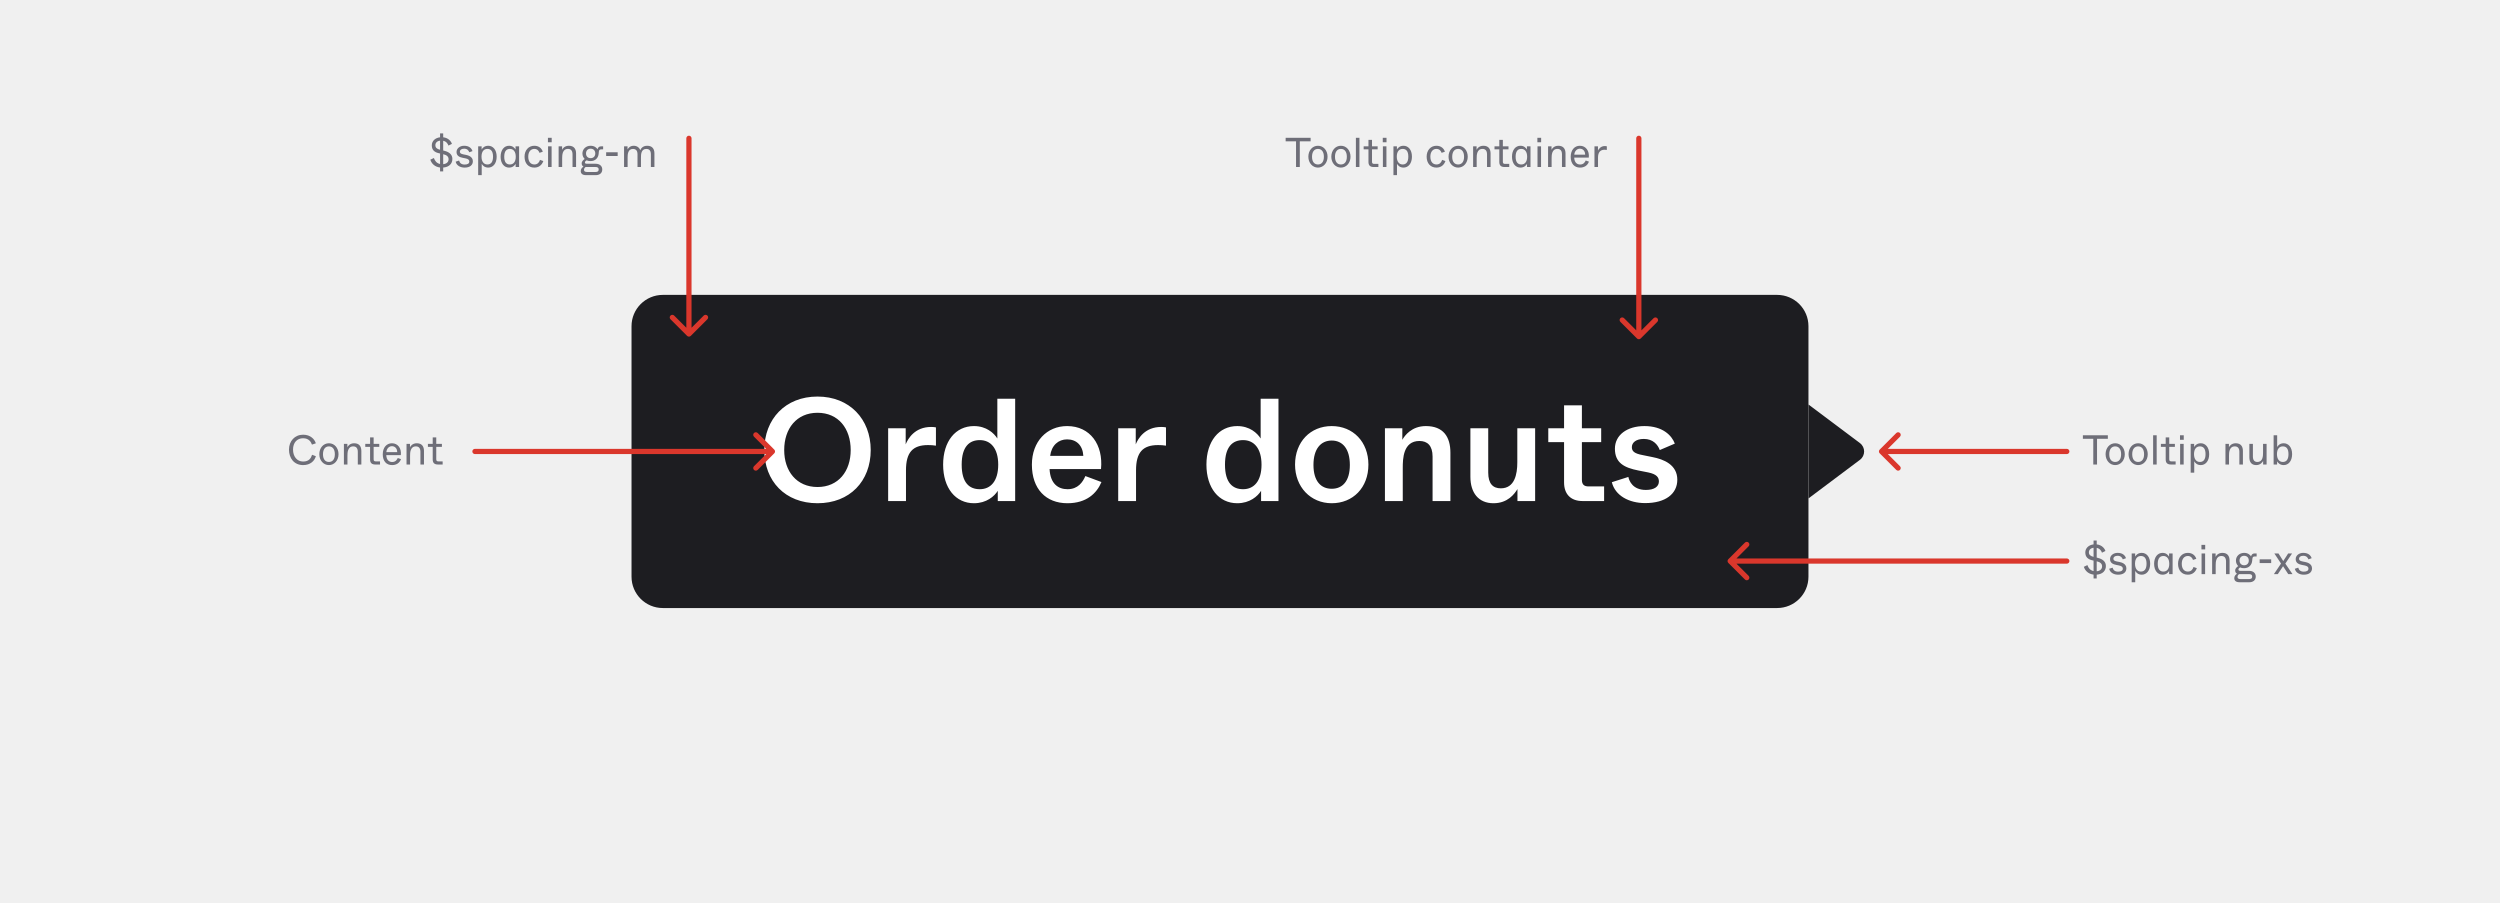
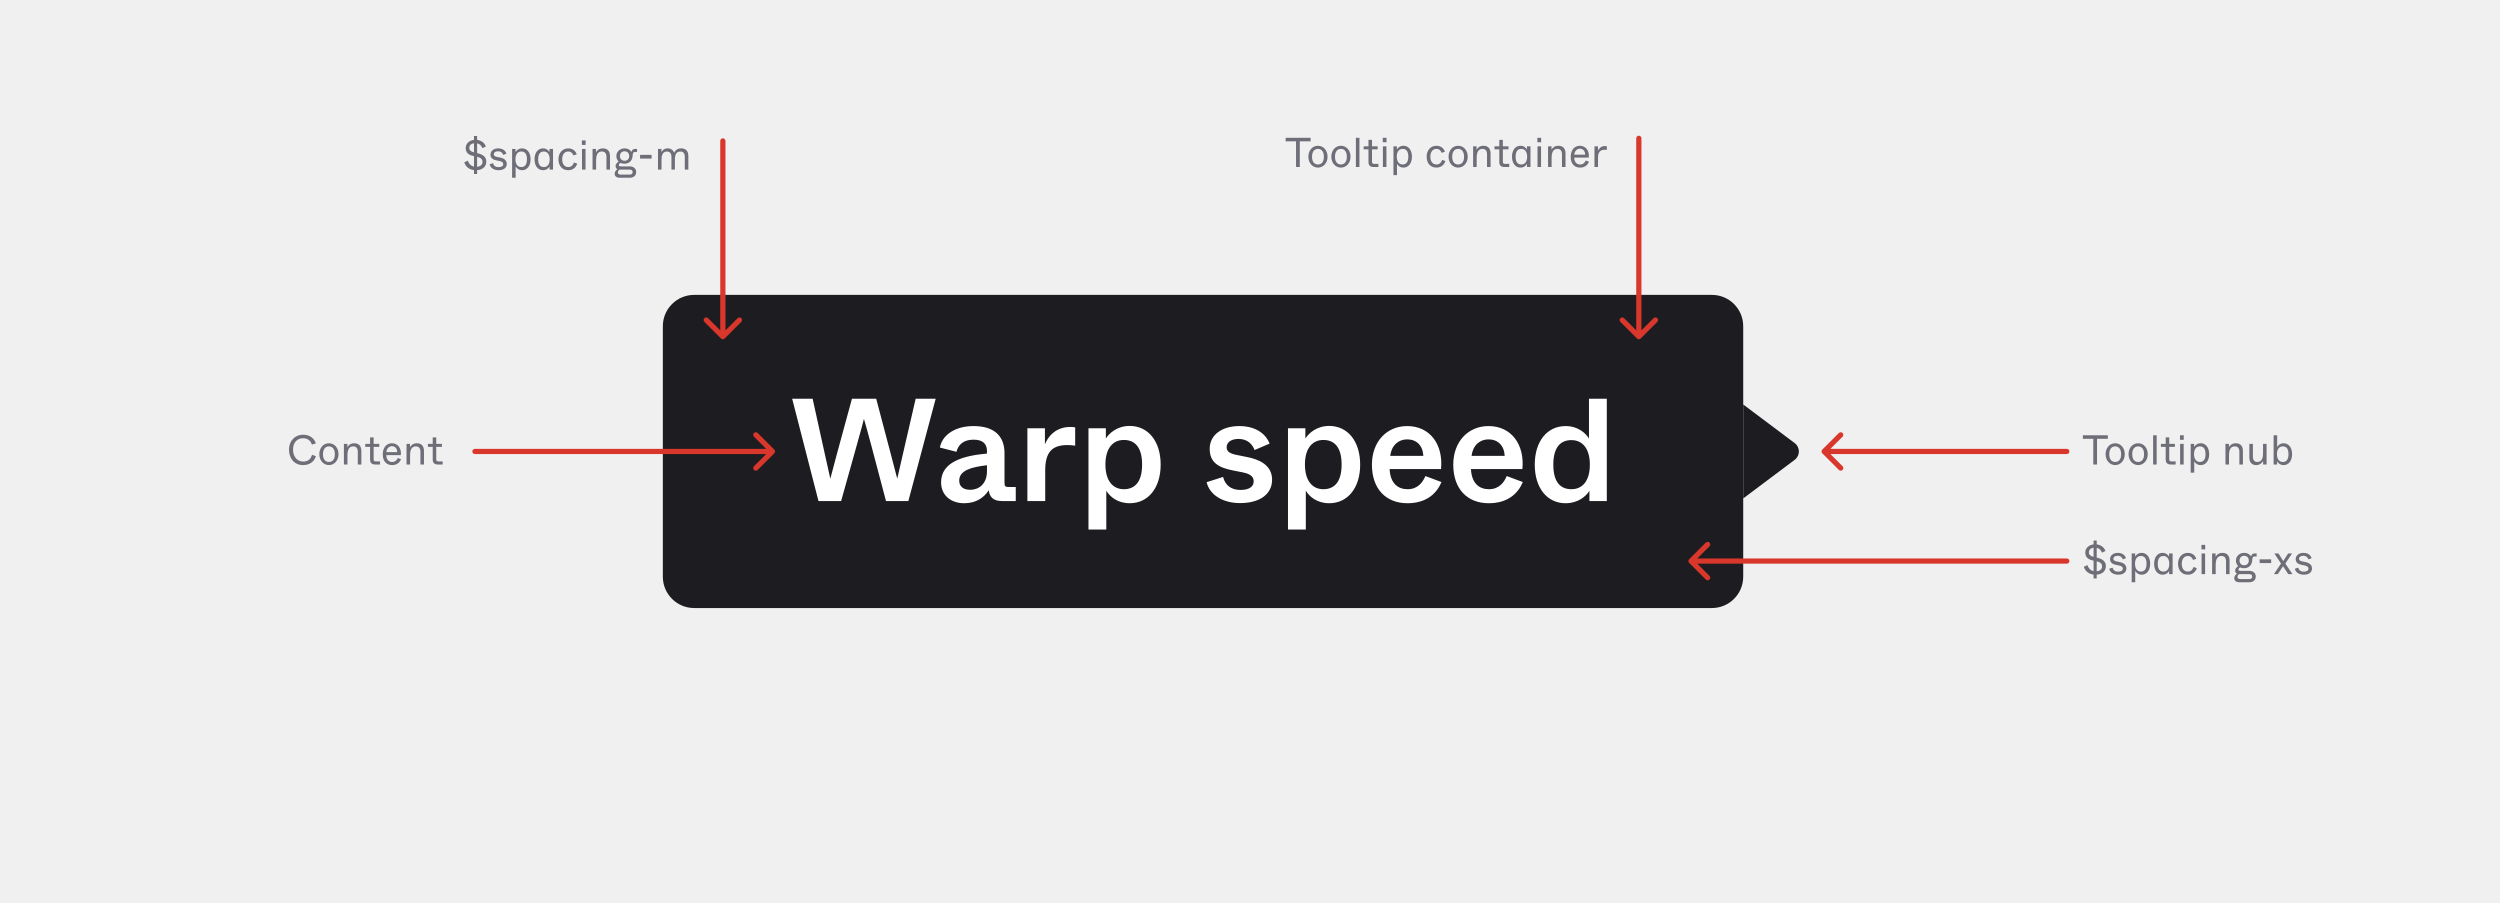
<svg xmlns="http://www.w3.org/2000/svg" width="958" height="346" viewBox="0 0 958 346" fill="none">
-   <rect x="242" y="113" width="451" height="120" rx="12" fill="#1D1D21" />
-   <path d="M313.273 192.84C325.649 192.84 333.657 184.384 333.657 172.456C333.657 160.584 325.537 151.96 313.273 151.96C300.953 151.96 292.889 160.584 292.889 172.456C292.889 184.384 300.897 192.84 313.273 192.84ZM313.273 186.624C305.265 186.624 300.505 180.576 300.505 172.456C300.505 164.224 305.265 158.176 313.273 158.176C321.281 158.176 325.985 164.224 325.985 172.456C325.985 180.576 321.281 186.624 313.273 186.624ZM340.339 192H347.171V180.24C347.171 173.408 349.691 170.552 355.627 170.552C356.635 170.552 357.643 170.608 358.651 170.776V163.776C358.147 163.664 357.587 163.608 356.803 163.608C350.587 163.608 347.955 168.032 347.059 170.272V164.112H340.339V192ZM373.221 192.84C378.037 192.84 381.061 190.152 382.349 188.08V192H389.013V152.8H382.181V162.992V168.032C380.893 165.96 377.981 163.272 373.221 163.272C366.165 163.272 361.405 169.096 361.405 178.056C361.405 187.016 366.165 192.84 373.221 192.84ZM375.461 187.464C371.485 187.464 368.517 185.056 368.517 178.056C368.517 171.112 371.485 168.648 375.461 168.648C379.605 168.648 382.517 171.784 382.517 178.056C382.517 184.384 379.605 187.464 375.461 187.464ZM409.028 192.84C416.364 192.84 420.284 189.032 422.076 184.72L415.916 182.424C414.908 184.776 413.06 187.464 409.084 187.464C405.5 187.464 402.476 185.392 402.196 179.736H421.908C422.804 170.496 417.82 163.272 408.916 163.272C401.188 163.272 395.42 169.152 395.42 178.056C395.42 187.352 400.796 192.84 409.028 192.84ZM402.42 174.696C402.924 170.664 405.556 168.368 408.916 168.368C412.444 168.368 414.908 170.608 415.132 174.696H402.42ZM428.496 192H435.328V180.24C435.328 173.408 437.848 170.552 443.784 170.552C444.792 170.552 445.8 170.608 446.808 170.776V163.776C446.304 163.664 445.744 163.608 444.96 163.608C438.744 163.608 436.112 168.032 435.216 170.272V164.112H428.496V192ZM474.12 192.84C478.936 192.84 481.96 190.152 483.248 188.08V192H489.912V152.8H483.08V162.992V168.032C481.792 165.96 478.88 163.272 474.12 163.272C467.064 163.272 462.304 169.096 462.304 178.056C462.304 187.016 467.064 192.84 474.12 192.84ZM476.36 187.464C472.384 187.464 469.416 185.056 469.416 178.056C469.416 171.112 472.384 168.648 476.36 168.648C480.504 168.648 483.416 171.784 483.416 178.056C483.416 184.384 480.504 187.464 476.36 187.464ZM510.318 192.84C518.438 192.84 524.374 186.904 524.374 178.056C524.374 169.32 518.494 163.272 510.318 163.272C502.142 163.272 496.262 169.32 496.262 178.056C496.262 186.568 502.198 192.84 510.318 192.84ZM510.318 187.296C506.174 187.296 503.318 184.384 503.318 178.168C503.318 171.952 506.174 168.816 510.318 168.816C514.462 168.816 517.262 171.952 517.262 178.168C517.262 184.384 514.462 187.296 510.318 187.296ZM530.707 192H537.539V179.288C537.539 175.872 537.651 168.984 543.923 168.984C547.003 168.984 548.963 170.776 548.963 174.976V192H555.795V173.464C555.795 167.36 553.051 163.272 546.387 163.272C540.954 163.272 538.267 166.912 537.371 168.536V164.112H530.707V192ZM572.304 192.84C577.792 192.84 580.368 189.256 581.488 187.408V192H588.264V164.112H581.432V177.216C581.432 181.696 580.424 187.128 575.104 187.128C572.136 187.128 570.288 185.392 570.288 181.08V164.112H563.456V182.704C563.456 188.808 566.536 192.84 572.304 192.84ZM606.406 192H614.694V186.4H608.758C606.966 186.4 606.182 185.616 606.182 183.824V169.432H613.574V164.112H606.182V155.32H599.35V164.112H593.302V169.432H599.35V184.888C599.35 189.312 601.87 192 606.406 192ZM630.425 192.784C638.209 192.784 642.745 189.256 642.745 183.824C642.745 178.112 637.593 175.984 633.169 175.144L629.585 174.416C626.225 173.8 625.329 172.904 625.329 171.336C625.329 169.656 626.841 168.2 629.921 168.2C633.393 168.2 635.241 170.328 636.025 172.456L641.793 169.992C640.617 166.856 637.145 163.272 630.145 163.272C623.425 163.272 618.833 166.744 618.833 171.952C618.833 177.384 622.417 179.232 627.849 180.296L631.545 181.024C634.849 181.696 635.689 182.928 635.689 184.496C635.689 186.456 633.953 187.744 630.705 187.744C625.665 187.744 624.321 184.328 623.985 182.76L617.657 184.776C618.889 189.872 624.153 192.784 630.425 192.784Z" fill="white" />
-   <path d="M712.733 169.8C714.867 171.4 714.867 174.6 712.733 176.2L693 191L693 155L712.733 169.8Z" fill="#1D1D21" />
-   <path d="M792 216C792.552 216 793 215.552 793 215C793 214.448 792.552 214 792 214L792 216ZM662.293 214.293C661.902 214.683 661.902 215.317 662.293 215.707L668.657 222.071C669.047 222.462 669.681 222.462 670.071 222.071C670.462 221.681 670.462 221.047 670.071 220.657L664.414 215L670.071 209.343C670.462 208.953 670.462 208.319 670.071 207.929C669.681 207.538 669.047 207.538 668.657 207.929L662.293 214.293ZM792 214L663 214L663 216L792 216L792 214Z" fill="#DA372C" />
-   <path d="M802.256 221.68H803.456V220.208C805.728 220.032 806.976 218.72 806.976 216.896C806.976 215.2 805.712 214.24 803.936 213.792L803.456 213.664V209.952C804.752 210.208 805.264 211.2 805.472 211.792L806.8 211.136C806.512 210.192 805.472 208.832 803.456 208.608V207.12H802.256V208.608C800.352 208.832 799.088 210.064 799.088 211.712C799.088 213.568 800.24 214.384 801.888 214.736L802.256 214.816V218.848C801.008 218.576 800.256 217.664 799.888 216.544L798.528 217.2C799.024 218.768 800.288 219.952 802.256 220.192V221.68ZM802.256 213.392C801.008 213.072 800.464 212.592 800.464 211.632C800.464 210.72 801.136 210.032 802.256 209.904V211.968V213.392ZM803.456 218.912V216.848V215.088C804.848 215.408 805.52 216.032 805.52 217.024C805.52 218.064 804.768 218.784 803.456 218.912ZM811.672 220.224C813.672 220.224 814.824 219.28 814.824 217.792C814.824 215.984 812.952 215.504 812.152 215.344L811.24 215.168C810.104 214.944 809.848 214.624 809.848 214.096C809.848 213.52 810.36 212.976 811.464 212.976C812.808 212.976 813.256 213.824 813.448 214.352L814.68 213.904C814.36 212.864 813.432 211.856 811.464 211.856C809.912 211.856 808.568 212.816 808.568 214.24C808.568 215.744 809.72 216.24 811.032 216.496L811.944 216.672C813.096 216.896 813.464 217.312 813.464 217.904C813.464 218.656 812.824 219.056 811.672 219.056C810.424 219.056 809.784 218.464 809.544 217.52L808.232 217.952C808.584 219.472 810.056 220.224 811.672 220.224ZM816.86 223.12H818.22V220.32V218.768C818.604 219.44 819.34 220.224 820.732 220.224C822.556 220.224 823.948 218.64 823.948 216.032C823.948 213.424 822.556 211.856 820.732 211.856C819.34 211.856 818.572 212.624 818.188 213.296V212.08H816.86V223.12ZM820.38 219.024C819.084 219.024 818.14 218.016 818.14 216.016C818.14 214.016 819.084 213.056 820.38 213.056C821.644 213.056 822.556 213.808 822.556 216.016C822.556 218.224 821.644 219.024 820.38 219.024ZM828.671 220.224C830.063 220.224 830.831 219.456 831.215 218.784V220H832.543V212.08H831.183V213.312C830.799 212.64 830.063 211.856 828.671 211.856C826.847 211.856 825.455 213.44 825.455 216.048C825.455 218.656 826.847 220.224 828.671 220.224ZM829.023 219.024C827.759 219.024 826.847 218.272 826.847 216.064C826.847 213.856 827.759 213.056 829.023 213.056C830.319 213.056 831.263 214.064 831.263 216.064C831.263 218.064 830.319 219.024 829.023 219.024ZM838.387 220.224C840.163 220.224 841.315 219.184 841.827 217.712L840.547 217.264C840.291 218.128 839.699 219.024 838.387 219.024C837.075 219.024 836.051 218.064 836.051 216.032C836.051 214.048 837.107 213.056 838.371 213.056C839.523 213.056 840.099 213.808 840.355 214.56L841.619 214.144C841.251 212.912 840.163 211.856 838.371 211.856C836.179 211.856 834.627 213.584 834.627 216.032C834.627 218.592 836.099 220.224 838.387 220.224ZM843.593 210.528H845.033V208.8H843.593V210.528ZM843.641 220H845.001V212.08H843.641V220ZM847.688 220H849.048V216.64C849.048 215.472 849.096 213.056 851.272 213.056C852.328 213.056 853.016 213.664 853.016 215.152V220H854.376V214.832C854.376 213.072 853.576 211.856 851.608 211.856C849.896 211.856 849.128 213.072 849.016 213.424V212.08H847.688V220ZM858.233 223.12H861.929C863.273 223.12 864.409 222.416 864.409 220.944C864.409 219.616 863.417 218.752 861.897 218.752H858.441C857.881 218.752 857.769 218.464 857.769 218.208C857.769 217.92 858.057 217.616 858.489 217.424C858.921 217.68 859.417 217.728 859.961 217.728C861.721 217.728 862.921 216.56 863.049 214.768L863.081 214.336C863.145 213.408 863.417 213.232 864.137 213.232H864.745V212.08H863.897C863.129 212.08 862.761 212.608 862.601 213.216C862.265 212.656 861.433 211.856 859.961 211.856C858.137 211.856 856.809 213.152 856.809 214.8C856.809 215.792 857.241 216.512 857.689 216.912C857.177 217.28 856.521 217.808 856.521 218.592C856.521 219.216 856.777 219.584 857.225 219.856C856.745 220.128 856.169 220.72 856.169 221.52C856.169 222.448 856.713 223.12 858.233 223.12ZM859.961 216.608C858.889 216.608 858.185 215.888 858.185 214.8C858.185 213.712 858.889 212.976 859.961 212.976C861.033 212.976 861.737 213.712 861.737 214.8C861.737 215.888 861.033 216.608 859.961 216.608ZM858.697 221.904C857.865 221.904 857.417 221.728 857.417 221.072C857.417 220.528 857.769 220.176 858.041 220H861.785C862.409 220 863.033 220.128 863.033 220.944C863.033 221.76 862.409 221.904 861.785 221.904H858.697ZM865.901 215.776H870.317V214.336H865.901V215.776ZM871.367 220H872.855L873.863 218.496L874.871 216.976C875.095 217.328 875.271 217.6 875.863 218.496L876.855 220H878.487L875.735 215.968L878.327 212.08H876.823L875.959 213.44C875.351 214.384 875.159 214.672 874.935 214.992C874.743 214.672 874.567 214.384 873.975 213.44L873.111 212.08H871.527L874.087 215.952L871.367 220ZM882.813 220.224C884.813 220.224 885.965 219.28 885.965 217.792C885.965 215.984 884.093 215.504 883.293 215.344L882.381 215.168C881.245 214.944 880.989 214.624 880.989 214.096C880.989 213.52 881.501 212.976 882.605 212.976C883.949 212.976 884.397 213.824 884.589 214.352L885.821 213.904C885.501 212.864 884.573 211.856 882.605 211.856C881.053 211.856 879.709 212.816 879.709 214.24C879.709 215.744 880.861 216.24 882.173 216.496L883.085 216.672C884.237 216.896 884.605 217.312 884.605 217.904C884.605 218.656 883.965 219.056 882.813 219.056C881.565 219.056 880.925 218.464 880.685 217.52L879.373 217.952C879.725 219.472 881.197 220.224 882.813 220.224Z" fill="#6E6E78" />
-   <path d="M792 174C792.552 174 793 173.552 793 173C793 172.448 792.552 172 792 172L792 174ZM720.293 172.293C719.902 172.683 719.902 173.317 720.293 173.707L726.657 180.071C727.047 180.462 727.681 180.462 728.071 180.071C728.462 179.681 728.462 179.047 728.071 178.657L722.414 173L728.071 167.343C728.462 166.953 728.462 166.319 728.071 165.929C727.681 165.538 727.047 165.538 726.657 165.929L720.293 172.293ZM792 172L721 172L721 174L792 174L792 172Z" fill="#DA372C" />
-   <path d="M802.144 178H803.584V168.16H807.728V166.8H798.16V168.16H802.144V178ZM810.541 178.224C812.621 178.224 814.221 176.432 814.221 174.048C814.221 171.664 812.685 169.856 810.541 169.856C808.397 169.856 806.861 171.664 806.861 174.048C806.861 176.432 808.461 178.224 810.541 178.224ZM810.541 177.024C809.197 177.024 808.269 176.064 808.269 174.064C808.269 172.064 809.197 171.056 810.541 171.056C811.885 171.056 812.813 172.064 812.813 174.064C812.813 176.064 811.885 177.024 810.541 177.024ZM819.338 178.224C821.418 178.224 823.017 176.432 823.017 174.048C823.017 171.664 821.482 169.856 819.338 169.856C817.194 169.856 815.658 171.664 815.658 174.048C815.658 176.432 817.258 178.224 819.338 178.224ZM819.338 177.024C817.994 177.024 817.066 176.064 817.066 174.064C817.066 172.064 817.994 171.056 819.338 171.056C820.682 171.056 821.61 172.064 821.61 174.064C821.61 176.064 820.682 177.024 819.338 177.024ZM825.078 178H826.438V166.8H825.078V178ZM831.877 178H833.701V176.8H832.053C831.493 176.8 831.253 176.56 831.253 176V171.232H833.413V170.08H831.253V167.6H829.893V170.08H828.053V171.232H829.893V176.08C829.893 177.392 830.565 178 831.877 178ZM835.374 168.528H836.814V166.8H835.374V168.528ZM835.422 178H836.782V170.08H835.422V178ZM839.469 181.12H840.829V178.32V176.768C841.213 177.44 841.949 178.224 843.341 178.224C845.165 178.224 846.557 176.64 846.557 174.032C846.557 171.424 845.165 169.856 843.341 169.856C841.949 169.856 841.181 170.624 840.797 171.296V170.08H839.469V181.12ZM842.989 177.024C841.693 177.024 840.749 176.016 840.749 174.016C840.749 172.016 841.693 171.056 842.989 171.056C844.253 171.056 845.165 171.808 845.165 174.016C845.165 176.224 844.253 177.024 842.989 177.024ZM852.797 178H854.157V174.64C854.157 173.472 854.205 171.056 856.381 171.056C857.437 171.056 858.125 171.664 858.125 173.152V178H859.485V172.832C859.485 171.072 858.685 169.856 856.717 169.856C855.005 169.856 854.237 171.072 854.125 171.424V170.08H852.797V178ZM864.591 178.224C866.239 178.224 866.991 177.056 867.231 176.624V178H868.559V170.08H867.199V173.44C867.199 174.656 867.167 177.024 865.023 177.024C863.983 177.024 863.311 176.416 863.311 174.928V170.08H861.951V175.248C861.951 177.008 862.735 178.224 864.591 178.224ZM875.122 178.224C876.946 178.224 878.338 176.64 878.338 174.032C878.338 171.424 876.946 169.856 875.122 169.856C873.73 169.856 872.994 170.624 872.61 171.296V169.76V166.8H871.25V178H872.578V176.768C872.962 177.44 873.73 178.224 875.122 178.224ZM874.77 177.024C873.474 177.024 872.53 176.016 872.53 174.016C872.53 172.016 873.474 171.056 874.77 171.056C876.034 171.056 876.946 171.808 876.946 174.016C876.946 176.224 876.034 177.024 874.77 177.024Z" fill="#6E6E78" />
+   <rect x="254" y="113" width="414" height="120" rx="12" fill="#1D1D21" />
+   <path d="M313.641 192H322.321L328.313 170.608C330.105 164.168 330.665 162.152 331.057 160.528C331.561 162.208 332.121 164.112 333.857 170.608L339.513 192H348.081L358.553 152.8H350.881L346.681 171C344.609 180.128 344.273 181.584 343.825 183.432C343.377 181.64 342.873 179.792 341.417 174.248L335.761 152.8H326.465L320.865 173.352C319.073 180.016 318.625 181.64 318.177 183.432L315.433 171.112L311.401 152.8H303.561L313.641 192ZM369.528 192.84C374.232 192.84 377.2 190.488 378.88 187.856C379.216 190.32 380.448 192 383.976 192H389.24V186.624H386.608C385.152 186.624 384.928 186.288 384.928 184.944V173.688C384.928 166.856 380.728 163.272 373.056 163.272C365.216 163.272 360.848 167.36 360.176 171.504L366.504 173.128C367.176 170.664 368.912 168.48 373.056 168.48C376.64 168.48 378.208 170.104 378.208 172.848V173.8C368.968 174.64 360.624 177.048 360.624 184.832C360.624 189.76 364.32 192.84 369.528 192.84ZM371.768 187.688C368.968 187.688 367.568 186.288 367.568 184.16C367.568 180.184 372.44 178.952 378.208 178.28V180.52C378.208 185.504 375.072 187.688 371.768 187.688ZM393.695 192H400.527V180.24C400.527 173.408 403.047 170.552 408.983 170.552C409.991 170.552 410.999 170.608 412.007 170.776V163.776C411.503 163.664 410.943 163.608 410.159 163.608C403.943 163.608 401.311 168.032 400.415 170.272V164.112H393.695V192ZM417.101 202.92H423.933V193.12V188.024C425.221 190.208 428.133 192.84 432.893 192.84C440.005 192.84 444.765 186.96 444.765 178.056C444.765 169.096 440.005 163.216 432.893 163.216C428.077 163.216 425.053 166.016 423.765 168.032V164.112H417.101V202.92ZM430.653 187.464C426.509 187.464 423.597 184.328 423.597 178C423.597 171.728 426.509 168.592 430.653 168.592C434.629 168.592 437.653 171.056 437.653 178C437.653 185 434.629 187.464 430.653 187.464ZM475.147 192.784C482.931 192.784 487.467 189.256 487.467 183.824C487.467 178.112 482.315 175.984 477.891 175.144L474.307 174.416C470.947 173.8 470.051 172.904 470.051 171.336C470.051 169.656 471.563 168.2 474.643 168.2C478.115 168.2 479.963 170.328 480.747 172.456L486.515 169.992C485.339 166.856 481.867 163.272 474.867 163.272C468.147 163.272 463.555 166.744 463.555 171.952C463.555 177.384 467.139 179.232 472.571 180.296L476.267 181.024C479.571 181.696 480.411 182.928 480.411 184.496C480.411 186.456 478.675 187.744 475.427 187.744C470.387 187.744 469.043 184.328 468.707 182.76L462.379 184.776C463.611 189.872 468.875 192.784 475.147 192.784ZM493.554 202.92H500.386V193.12V188.024C501.674 190.208 504.586 192.84 509.346 192.84C516.458 192.84 521.218 186.96 521.218 178.056C521.218 169.096 516.458 163.216 509.346 163.216C504.53 163.216 501.506 166.016 500.218 168.032V164.112H493.554V202.92ZM507.106 187.464C502.962 187.464 500.05 184.328 500.05 178C500.05 171.728 502.962 168.592 507.106 168.592C511.082 168.592 514.106 171.056 514.106 178C514.106 185 511.082 187.464 507.106 187.464ZM539.328 192.84C546.664 192.84 550.584 189.032 552.376 184.72L546.216 182.424C545.208 184.776 543.36 187.464 539.384 187.464C535.8 187.464 532.776 185.392 532.496 179.736H552.208C553.104 170.496 548.12 163.272 539.216 163.272C531.488 163.272 525.72 169.152 525.72 178.056C525.72 187.352 531.096 192.84 539.328 192.84ZM532.72 174.696C533.224 170.664 535.856 168.368 539.216 168.368C542.744 168.368 545.208 170.608 545.432 174.696H532.72ZM570.5 192.84C577.836 192.84 581.756 189.032 583.548 184.72L577.388 182.424C576.38 184.776 574.532 187.464 570.556 187.464C566.972 187.464 563.948 185.392 563.668 179.736H583.38C584.276 170.496 579.292 163.272 570.388 163.272C562.66 163.272 556.892 169.152 556.892 178.056C556.892 187.352 562.268 192.84 570.5 192.84ZM563.892 174.696C564.396 170.664 567.028 168.368 570.388 168.368C573.916 168.368 576.38 170.608 576.604 174.696H563.892ZM599.936 192.84C604.752 192.84 607.776 190.152 609.064 188.08V192H615.728V152.8H608.896V162.992V168.032C607.608 165.96 604.696 163.272 599.936 163.272C592.88 163.272 588.12 169.096 588.12 178.056C588.12 187.016 592.88 192.84 599.936 192.84ZM602.176 187.464C598.2 187.464 595.232 185.056 595.232 178.056C595.232 171.112 598.2 168.648 602.176 168.648C606.32 168.648 609.232 171.784 609.232 178.056C609.232 184.384 606.32 187.464 602.176 187.464Z" fill="white" />
+   <path d="M687.733 169.8C689.867 171.4 689.867 174.6 687.733 176.2L668 191L668 155L687.733 169.8Z" fill="#1D1D21" />
+   <path d="M792 216C792.552 216 793 215.552 793 215C793 214.448 792.552 214 792 214L792 216ZM647.293 214.293C646.902 214.683 646.902 215.317 647.293 215.707L653.657 222.071C654.047 222.462 654.681 222.462 655.071 222.071C655.462 221.681 655.462 221.047 655.071 220.657L649.414 215L655.071 209.343C655.462 208.953 655.462 208.319 655.071 207.929C654.681 207.538 654.047 207.538 653.657 207.929L647.293 214.293ZM792 214L648 214L648 216L792 216L792 214Z" fill="#DA372C" />
+   <path d="M802.256 221.68H803.456V220.208C805.728 220.032 806.976 218.72 806.976 216.896C806.976 215.2 805.712 214.24 803.936 213.792L803.456 213.664V209.952C804.752 210.208 805.264 211.2 805.472 211.792L806.8 211.136C806.512 210.192 805.472 208.832 803.456 208.608V207.12H802.256V208.608C800.352 208.832 799.088 210.064 799.088 211.712C799.088 213.568 800.24 214.384 801.888 214.736L802.256 214.816V218.848C801.008 218.576 800.256 217.664 799.888 216.544L798.528 217.2C799.024 218.768 800.288 219.952 802.256 220.192V221.68ZM802.256 213.392C801.008 213.072 800.464 212.592 800.464 211.632C800.464 210.72 801.136 210.032 802.256 209.904V211.968V213.392ZM803.456 218.912V216.848V215.088C804.848 215.408 805.52 216.032 805.52 217.024C805.52 218.064 804.768 218.784 803.456 218.912ZM811.672 220.224C813.672 220.224 814.824 219.28 814.824 217.792C814.824 215.984 812.952 215.504 812.152 215.344L811.24 215.168C810.104 214.944 809.848 214.624 809.848 214.096C809.848 213.52 810.36 212.976 811.464 212.976C812.808 212.976 813.256 213.824 813.448 214.352L814.68 213.904C814.36 212.864 813.432 211.856 811.464 211.856C809.912 211.856 808.568 212.816 808.568 214.24C808.568 215.744 809.72 216.24 811.032 216.496L811.944 216.672C813.096 216.896 813.464 217.312 813.464 217.904C813.464 218.656 812.824 219.056 811.672 219.056C810.424 219.056 809.784 218.464 809.544 217.52L808.232 217.952C808.584 219.472 810.056 220.224 811.672 220.224ZM816.859 223.12H818.219V220.32V218.768C818.603 219.44 819.339 220.224 820.731 220.224C822.555 220.224 823.947 218.64 823.947 216.032C823.947 213.424 822.555 211.856 820.731 211.856C819.339 211.856 818.571 212.624 818.187 213.296V212.08H816.859V223.12ZM820.379 219.024C819.083 219.024 818.139 218.016 818.139 216.016C818.139 214.016 819.083 213.056 820.379 213.056C821.643 213.056 822.555 213.808 822.555 216.016C822.555 218.224 821.643 219.024 820.379 219.024ZM828.671 220.224C830.063 220.224 830.831 219.456 831.215 218.784V220H832.543V212.08H831.183V213.312C830.799 212.64 830.063 211.856 828.671 211.856C826.847 211.856 825.455 213.44 825.455 216.048C825.455 218.656 826.847 220.224 828.671 220.224ZM829.023 219.024C827.759 219.024 826.847 218.272 826.847 216.064C826.847 213.856 827.759 213.056 829.023 213.056C830.319 213.056 831.263 214.064 831.263 216.064C831.263 218.064 830.319 219.024 829.023 219.024ZM838.386 220.224C840.162 220.224 841.314 219.184 841.826 217.712L840.546 217.264C840.29 218.128 839.698 219.024 838.386 219.024C837.074 219.024 836.05 218.064 836.05 216.032C836.05 214.048 837.106 213.056 838.37 213.056C839.522 213.056 840.098 213.808 840.354 214.56L841.618 214.144C841.25 212.912 840.162 211.856 838.37 211.856C836.178 211.856 834.626 213.584 834.626 216.032C834.626 218.592 836.098 220.224 838.386 220.224ZM843.592 210.528H845.032V208.8H843.592V210.528ZM843.64 220H845V212.08H843.64V220ZM847.687 220H849.047V216.64C849.047 215.472 849.095 213.056 851.271 213.056C852.327 213.056 853.015 213.664 853.015 215.152V220H854.375V214.832C854.375 213.072 853.575 211.856 851.607 211.856C849.895 211.856 849.127 213.072 849.015 213.424V212.08H847.687V220ZM858.233 223.12H861.929C863.273 223.12 864.409 222.416 864.409 220.944C864.409 219.616 863.417 218.752 861.897 218.752H858.441C857.881 218.752 857.769 218.464 857.769 218.208C857.769 217.92 858.057 217.616 858.489 217.424C858.921 217.68 859.417 217.728 859.961 217.728C861.721 217.728 862.921 216.56 863.049 214.768L863.081 214.336C863.145 213.408 863.417 213.232 864.137 213.232H864.745V212.08H863.897C863.129 212.08 862.761 212.608 862.601 213.216C862.265 212.656 861.433 211.856 859.961 211.856C858.137 211.856 856.809 213.152 856.809 214.8C856.809 215.792 857.241 216.512 857.689 216.912C857.177 217.28 856.521 217.808 856.521 218.592C856.521 219.216 856.777 219.584 857.225 219.856C856.745 220.128 856.169 220.72 856.169 221.52C856.169 222.448 856.713 223.12 858.233 223.12ZM859.961 216.608C858.889 216.608 858.185 215.888 858.185 214.8C858.185 213.712 858.889 212.976 859.961 212.976C861.033 212.976 861.737 213.712 861.737 214.8C861.737 215.888 861.033 216.608 859.961 216.608ZM858.697 221.904C857.865 221.904 857.417 221.728 857.417 221.072C857.417 220.528 857.769 220.176 858.041 220H861.785C862.409 220 863.033 220.128 863.033 220.944C863.033 221.76 862.409 221.904 861.785 221.904H858.697ZM865.9 215.776H870.316V214.336H865.9V215.776ZM871.366 220H872.854L873.862 218.496L874.87 216.976C875.094 217.328 875.27 217.6 875.862 218.496L876.854 220H878.486L875.734 215.968L878.326 212.08H876.822L875.958 213.44C875.35 214.384 875.158 214.672 874.934 214.992C874.742 214.672 874.566 214.384 873.974 213.44L873.11 212.08H871.526L874.086 215.952L871.366 220ZM882.812 220.224C884.812 220.224 885.964 219.28 885.964 217.792C885.964 215.984 884.092 215.504 883.292 215.344L882.38 215.168C881.244 214.944 880.988 214.624 880.988 214.096C880.988 213.52 881.5 212.976 882.604 212.976C883.948 212.976 884.396 213.824 884.588 214.352L885.82 213.904C885.5 212.864 884.572 211.856 882.604 211.856C881.052 211.856 879.708 212.816 879.708 214.24C879.708 215.744 880.86 216.24 882.172 216.496L883.084 216.672C884.236 216.896 884.604 217.312 884.604 217.904C884.604 218.656 883.964 219.056 882.812 219.056C881.564 219.056 880.924 218.464 880.684 217.52L879.372 217.952C879.724 219.472 881.196 220.224 882.812 220.224Z" fill="#6E6E78" />
+   <path d="M792 174C792.552 174 793 173.552 793 173C793 172.448 792.552 172 792 172L792 174ZM698.293 172.293C697.902 172.683 697.902 173.317 698.293 173.707L704.657 180.071C705.047 180.462 705.681 180.462 706.071 180.071C706.462 179.681 706.462 179.047 706.071 178.657L700.414 173L706.071 167.343C706.462 166.953 706.462 166.319 706.071 165.929C705.681 165.538 705.047 165.538 704.657 165.929L698.293 172.293ZM792 172L699 172L699 174L792 174L792 172Z" fill="#DA372C" />
+   <path d="M802.144 178H803.584V168.16H807.728V166.8H798.16V168.16H802.144V178ZM810.54 178.224C812.62 178.224 814.22 176.432 814.22 174.048C814.22 171.664 812.684 169.856 810.54 169.856C808.396 169.856 806.86 171.664 806.86 174.048C806.86 176.432 808.46 178.224 810.54 178.224ZM810.54 177.024C809.196 177.024 808.268 176.064 808.268 174.064C808.268 172.064 809.196 171.056 810.54 171.056C811.884 171.056 812.812 172.064 812.812 174.064C812.812 176.064 811.884 177.024 810.54 177.024ZM819.337 178.224C821.417 178.224 823.017 176.432 823.017 174.048C823.017 171.664 821.481 169.856 819.337 169.856C817.193 169.856 815.657 171.664 815.657 174.048C815.657 176.432 817.257 178.224 819.337 178.224ZM819.337 177.024C817.993 177.024 817.065 176.064 817.065 174.064C817.065 172.064 817.993 171.056 819.337 171.056C820.681 171.056 821.609 172.064 821.609 174.064C821.609 176.064 820.681 177.024 819.337 177.024ZM825.078 178H826.438V166.8H825.078V178ZM831.877 178H833.701V176.8H832.053C831.493 176.8 831.253 176.56 831.253 176V171.232H833.413V170.08H831.253V167.6H829.893V170.08H828.053V171.232H829.893V176.08C829.893 177.392 830.565 178 831.877 178ZM835.374 168.528H836.814V166.8H835.374V168.528ZM835.422 178H836.782V170.08H835.422V178ZM839.469 181.12H840.829V178.32V176.768C841.213 177.44 841.949 178.224 843.341 178.224C845.165 178.224 846.557 176.64 846.557 174.032C846.557 171.424 845.165 169.856 843.341 169.856C841.949 169.856 841.181 170.624 840.797 171.296V170.08H839.469V181.12ZM842.989 177.024C841.693 177.024 840.749 176.016 840.749 174.016C840.749 172.016 841.693 171.056 842.989 171.056C844.253 171.056 845.165 171.808 845.165 174.016C845.165 176.224 844.253 177.024 842.989 177.024ZM852.797 178H854.157V174.64C854.157 173.472 854.205 171.056 856.381 171.056C857.437 171.056 858.125 171.664 858.125 173.152V178H859.485V172.832C859.485 171.072 858.685 169.856 856.717 169.856C855.005 169.856 854.237 171.072 854.125 171.424V170.08H852.797V178ZM864.59 178.224C866.238 178.224 866.99 177.056 867.23 176.624V178H868.558V170.08H867.198V173.44C867.198 174.656 867.166 177.024 865.022 177.024C863.982 177.024 863.31 176.416 863.31 174.928V170.08H861.95V175.248C861.95 177.008 862.734 178.224 864.59 178.224ZM875.122 178.224C876.946 178.224 878.338 176.64 878.338 174.032C878.338 171.424 876.946 169.856 875.122 169.856C873.73 169.856 872.994 170.624 872.61 171.296V169.76V166.8H871.25V178H872.578V176.768C872.962 177.44 873.73 178.224 875.122 178.224ZM874.77 177.024C873.474 177.024 872.53 176.016 872.53 174.016C872.53 172.016 873.474 171.056 874.77 171.056C876.034 171.056 876.946 171.808 876.946 174.016C876.946 176.224 876.034 177.024 874.77 177.024Z" fill="#6E6E78" />
  <path d="M182 172C181.448 172 181 172.448 181 173C181 173.552 181.448 174 182 174L182 172ZM296.707 173.707C297.098 173.317 297.098 172.683 296.707 172.293L290.343 165.929C289.953 165.538 289.319 165.538 288.929 165.929C288.538 166.319 288.538 166.953 288.929 167.343L294.586 173L288.929 178.657C288.538 179.047 288.538 179.681 288.929 180.071C289.319 180.462 289.953 180.462 290.343 180.071L296.707 173.707ZM182 174L296 174L296 172L182 172L182 174Z" fill="#DA372C" />
  <path d="M116.162 178.224C118.93 178.224 120.546 176.608 121.042 174.816L119.586 174.272C119.17 175.616 118.37 176.864 116.162 176.864C113.842 176.864 112.29 174.976 112.29 172.272C112.29 169.568 113.858 167.936 116.162 167.936C118.418 167.936 119.25 169.472 119.538 170.384L121.026 169.872C120.578 168.384 119.058 166.576 116.162 166.576C112.93 166.576 110.738 169.04 110.738 172.288C110.738 175.536 112.658 178.224 116.162 178.224ZM126.041 178.224C128.121 178.224 129.721 176.432 129.721 174.048C129.721 171.664 128.185 169.856 126.041 169.856C123.897 169.856 122.361 171.664 122.361 174.048C122.361 176.432 123.961 178.224 126.041 178.224ZM126.041 177.024C124.697 177.024 123.769 176.064 123.769 174.064C123.769 172.064 124.697 171.056 126.041 171.056C127.385 171.056 128.313 172.064 128.313 174.064C128.313 176.064 127.385 177.024 126.041 177.024ZM131.782 178H133.142V174.64C133.142 173.472 133.19 171.056 135.366 171.056C136.422 171.056 137.11 171.664 137.11 173.152V178H138.47V172.832C138.47 171.072 137.67 169.856 135.702 169.856C133.99 169.856 133.222 171.072 133.11 171.424V170.08H131.782V178ZM143.799 178H145.623V176.8H143.975C143.415 176.8 143.175 176.56 143.175 176V171.232H145.335V170.08H143.175V167.6H141.815V170.08H139.975V171.232H141.815V176.08C141.815 177.392 142.487 178 143.799 178ZM150.258 178.224C151.746 178.224 153.074 177.552 153.666 175.936L152.418 175.504C152.21 176.016 151.65 177.04 150.306 177.04C149.202 177.04 148.098 176.4 148.018 174.4H153.602C153.906 171.808 152.482 169.856 150.178 169.856C148.162 169.856 146.674 171.472 146.674 174.08C146.674 176.768 148.098 178.224 150.258 178.224ZM148.05 173.264C148.162 171.824 149.138 170.976 150.178 170.976C151.266 170.976 152.21 171.76 152.21 173.264H148.05ZM155.782 178H157.142V174.64C157.142 173.472 157.19 171.056 159.366 171.056C160.422 171.056 161.11 171.664 161.11 173.152V178H162.47V172.832C162.47 171.072 161.67 169.856 159.702 169.856C157.99 169.856 157.222 171.072 157.11 171.424V170.08H155.782V178ZM167.799 178H169.623V176.8H167.975C167.415 176.8 167.175 176.56 167.175 176V171.232H169.335V170.08H167.175V167.6H165.815V170.08H163.975V171.232H165.815V176.08C165.815 177.392 166.487 178 167.799 178Z" fill="#6E6E78" />
  <path d="M496.644 64H498.084V54.16H502.228V52.8H492.66V54.16H496.644V64ZM505.041 64.224C507.121 64.224 508.721 62.432 508.721 60.048C508.721 57.664 507.185 55.856 505.041 55.856C502.897 55.856 501.361 57.664 501.361 60.048C501.361 62.432 502.961 64.224 505.041 64.224ZM505.041 63.024C503.697 63.024 502.769 62.064 502.769 60.064C502.769 58.064 503.697 57.056 505.041 57.056C506.385 57.056 507.313 58.064 507.313 60.064C507.313 62.064 506.385 63.024 505.041 63.024ZM513.838 64.224C515.918 64.224 517.517 62.432 517.517 60.048C517.517 57.664 515.982 55.856 513.838 55.856C511.694 55.856 510.158 57.664 510.158 60.048C510.158 62.432 511.758 64.224 513.838 64.224ZM513.838 63.024C512.494 63.024 511.566 62.064 511.566 60.064C511.566 58.064 512.494 57.056 513.838 57.056C515.182 57.056 516.11 58.064 516.11 60.064C516.11 62.064 515.182 63.024 513.838 63.024ZM519.578 64H520.938V52.8H519.578V64ZM526.377 64H528.201V62.8H526.553C525.993 62.8 525.753 62.56 525.753 62V57.232H527.913V56.08H525.753V53.6H524.393V56.08H522.553V57.232H524.393V62.08C524.393 63.392 525.065 64 526.377 64ZM529.874 54.528H531.314V52.8H529.874V54.528ZM529.922 64H531.282V56.08H529.922V64ZM533.969 67.12H535.329V64.32V62.768C535.713 63.44 536.449 64.224 537.841 64.224C539.665 64.224 541.057 62.64 541.057 60.032C541.057 57.424 539.665 55.856 537.841 55.856C536.449 55.856 535.681 56.624 535.297 57.296V56.08H533.969V67.12ZM537.489 63.024C536.193 63.024 535.249 62.016 535.249 60.016C535.249 58.016 536.193 57.056 537.489 57.056C538.753 57.056 539.665 57.808 539.665 60.016C539.665 62.224 538.753 63.024 537.489 63.024ZM550.449 64.224C552.225 64.224 553.377 63.184 553.889 61.712L552.609 61.264C552.353 62.128 551.761 63.024 550.449 63.024C549.137 63.024 548.113 62.064 548.113 60.032C548.113 58.048 549.169 57.056 550.433 57.056C551.585 57.056 552.161 57.808 552.417 58.56L553.681 58.144C553.313 56.912 552.225 55.856 550.433 55.856C548.241 55.856 546.689 57.584 546.689 60.032C546.689 62.592 548.161 64.224 550.449 64.224ZM558.759 64.224C560.839 64.224 562.439 62.432 562.439 60.048C562.439 57.664 560.903 55.856 558.759 55.856C556.615 55.856 555.079 57.664 555.079 60.048C555.079 62.432 556.679 64.224 558.759 64.224ZM558.759 63.024C557.415 63.024 556.487 62.064 556.487 60.064C556.487 58.064 557.415 57.056 558.759 57.056C560.103 57.056 561.031 58.064 561.031 60.064C561.031 62.064 560.103 63.024 558.759 63.024ZM564.5 64H565.86V60.64C565.86 59.472 565.908 57.056 568.084 57.056C569.14 57.056 569.828 57.664 569.828 59.152V64H571.188V58.832C571.188 57.072 570.388 55.856 568.42 55.856C566.708 55.856 565.94 57.072 565.828 57.424V56.08H564.5V64ZM576.518 64H578.342V62.8H576.694C576.134 62.8 575.894 62.56 575.894 62V57.232H578.054V56.08H575.894V53.6H574.534V56.08H572.694V57.232H574.534V62.08C574.534 63.392 575.206 64 576.518 64ZM582.609 64.224C584.001 64.224 584.769 63.456 585.153 62.784V64H586.481V56.08H585.121V57.312C584.737 56.64 584.001 55.856 582.609 55.856C580.785 55.856 579.393 57.44 579.393 60.048C579.393 62.656 580.785 64.224 582.609 64.224ZM582.961 63.024C581.697 63.024 580.785 62.272 580.785 60.064C580.785 57.856 581.697 57.056 582.961 57.056C584.257 57.056 585.201 58.064 585.201 60.064C585.201 62.064 584.257 63.024 582.961 63.024ZM589.124 54.528H590.564V52.8H589.124V54.528ZM589.172 64H590.532V56.08H589.172V64ZM593.219 64H594.579V60.64C594.579 59.472 594.627 57.056 596.803 57.056C597.859 57.056 598.547 57.664 598.547 59.152V64H599.907V58.832C599.907 57.072 599.107 55.856 597.139 55.856C595.427 55.856 594.659 57.072 594.547 57.424V56.08H593.219V64ZM605.477 64.224C606.965 64.224 608.293 63.552 608.885 61.936L607.637 61.504C607.429 62.016 606.869 63.04 605.525 63.04C604.421 63.04 603.317 62.4 603.237 60.4H608.821C609.125 57.808 607.701 55.856 605.397 55.856C603.381 55.856 601.893 57.472 601.893 60.08C601.893 62.768 603.317 64.224 605.477 64.224ZM603.269 59.264C603.381 57.824 604.357 56.976 605.397 56.976C606.485 56.976 607.429 57.76 607.429 59.264H603.269ZM611 64H612.36V60.368C612.36 58.512 613.096 57.376 614.888 57.376C615.208 57.376 615.48 57.408 615.736 57.456V56.064C615.544 56.016 615.304 55.968 614.92 55.968C613.416 55.968 612.6 57.136 612.344 57.728V56.08H611V64Z" fill="#6E6E78" />
  <path d="M629 53C629 52.448 628.552 52 628 52C627.448 52 627 52.448 627 53L629 53ZM627.293 129.707C627.683 130.098 628.317 130.098 628.707 129.707L635.071 123.343C635.462 122.953 635.462 122.319 635.071 121.929C634.681 121.538 634.047 121.538 633.657 121.929L628 127.586L622.343 121.929C621.953 121.538 621.319 121.538 620.929 121.929C620.538 122.319 620.538 122.953 620.929 123.343L627.293 129.707ZM627 53L627 129L629 129L629 53L627 53Z" fill="#DA372C" />
-   <path d="M265 53C265 52.448 264.552 52 264 52C263.448 52 263 52.448 263 53L265 53ZM263.293 128.707C263.683 129.098 264.317 129.098 264.707 128.707L271.071 122.343C271.462 121.953 271.462 121.319 271.071 120.929C270.681 120.538 270.047 120.538 269.657 120.929L264 126.586L258.343 120.929C257.953 120.538 257.319 120.538 256.929 120.929C256.538 121.319 256.538 121.953 256.929 122.343L263.293 128.707ZM263 53L263 128L265 128L265 53L263 53Z" fill="#DA372C" />
-   <path d="M168.631 65.68H169.831V64.208C172.103 64.032 173.351 62.72 173.351 60.896C173.351 59.2 172.087 58.24 170.311 57.792L169.831 57.664V53.952C171.127 54.208 171.639 55.2 171.847 55.792L173.175 55.136C172.887 54.192 171.847 52.832 169.831 52.608V51.12H168.631V52.608C166.727 52.832 165.463 54.064 165.463 55.712C165.463 57.568 166.615 58.384 168.263 58.736L168.631 58.816V62.848C167.383 62.576 166.631 61.664 166.263 60.544L164.903 61.2C165.399 62.768 166.663 63.952 168.631 64.192V65.68ZM168.631 57.392C167.383 57.072 166.839 56.592 166.839 55.632C166.839 54.72 167.511 54.032 168.631 53.904V55.968V57.392ZM169.831 62.912V60.848V59.088C171.223 59.408 171.895 60.032 171.895 61.024C171.895 62.064 171.143 62.784 169.831 62.912ZM178.047 64.224C180.047 64.224 181.199 63.28 181.199 61.792C181.199 59.984 179.327 59.504 178.527 59.344L177.615 59.168C176.479 58.944 176.223 58.624 176.223 58.096C176.223 57.52 176.735 56.976 177.839 56.976C179.183 56.976 179.631 57.824 179.823 58.352L181.055 57.904C180.735 56.864 179.807 55.856 177.839 55.856C176.287 55.856 174.943 56.816 174.943 58.24C174.943 59.744 176.095 60.24 177.407 60.496L178.319 60.672C179.471 60.896 179.839 61.312 179.839 61.904C179.839 62.656 179.199 63.056 178.047 63.056C176.799 63.056 176.159 62.464 175.919 61.52L174.607 61.952C174.959 63.472 176.431 64.224 178.047 64.224ZM183.235 67.12H184.595V64.32V62.768C184.979 63.44 185.715 64.224 187.107 64.224C188.931 64.224 190.323 62.64 190.323 60.032C190.323 57.424 188.931 55.856 187.107 55.856C185.715 55.856 184.947 56.624 184.563 57.296V56.08H183.235V67.12ZM186.755 63.024C185.459 63.024 184.515 62.016 184.515 60.016C184.515 58.016 185.459 57.056 186.755 57.056C188.019 57.056 188.931 57.808 188.931 60.016C188.931 62.224 188.019 63.024 186.755 63.024ZM195.046 64.224C196.438 64.224 197.206 63.456 197.59 62.784V64H198.918V56.08H197.558V57.312C197.174 56.64 196.438 55.856 195.046 55.856C193.222 55.856 191.83 57.44 191.83 60.048C191.83 62.656 193.222 64.224 195.046 64.224ZM195.398 63.024C194.134 63.024 193.222 62.272 193.222 60.064C193.222 57.856 194.134 57.056 195.398 57.056C196.694 57.056 197.638 58.064 197.638 60.064C197.638 62.064 196.694 63.024 195.398 63.024ZM204.762 64.224C206.538 64.224 207.69 63.184 208.202 61.712L206.922 61.264C206.666 62.128 206.074 63.024 204.762 63.024C203.45 63.024 202.426 62.064 202.426 60.032C202.426 58.048 203.482 57.056 204.746 57.056C205.898 57.056 206.474 57.808 206.73 58.56L207.994 58.144C207.626 56.912 206.538 55.856 204.746 55.856C202.554 55.856 201.002 57.584 201.002 60.032C201.002 62.592 202.474 64.224 204.762 64.224ZM209.968 54.528H211.408V52.8H209.968V54.528ZM210.016 64H211.376V56.08H210.016V64ZM214.063 64H215.423V60.64C215.423 59.472 215.471 57.056 217.647 57.056C218.703 57.056 219.391 57.664 219.391 59.152V64H220.751V58.832C220.751 57.072 219.951 55.856 217.983 55.856C216.271 55.856 215.503 57.072 215.391 57.424V56.08H214.063V64ZM224.608 67.12H228.304C229.648 67.12 230.784 66.416 230.784 64.944C230.784 63.616 229.792 62.752 228.272 62.752H224.816C224.256 62.752 224.144 62.464 224.144 62.208C224.144 61.92 224.432 61.616 224.864 61.424C225.296 61.68 225.792 61.728 226.336 61.728C228.096 61.728 229.296 60.56 229.424 58.768L229.456 58.336C229.52 57.408 229.792 57.232 230.512 57.232H231.12V56.08H230.272C229.504 56.08 229.136 56.608 228.976 57.216C228.64 56.656 227.808 55.856 226.336 55.856C224.512 55.856 223.184 57.152 223.184 58.8C223.184 59.792 223.616 60.512 224.064 60.912C223.552 61.28 222.896 61.808 222.896 62.592C222.896 63.216 223.152 63.584 223.6 63.856C223.12 64.128 222.544 64.72 222.544 65.52C222.544 66.448 223.088 67.12 224.608 67.12ZM226.336 60.608C225.264 60.608 224.56 59.888 224.56 58.8C224.56 57.712 225.264 56.976 226.336 56.976C227.408 56.976 228.112 57.712 228.112 58.8C228.112 59.888 227.408 60.608 226.336 60.608ZM225.072 65.904C224.24 65.904 223.792 65.728 223.792 65.072C223.792 64.528 224.144 64.176 224.416 64H228.16C228.784 64 229.408 64.128 229.408 64.944C229.408 65.76 228.784 65.904 228.16 65.904H225.072ZM232.276 59.776H236.692V58.336H232.276V59.776ZM239.141 64H240.501V60.32C240.501 59.184 240.597 57.072 242.533 57.072C243.589 57.072 244.293 57.616 244.293 59.152V64H245.621V60.32C245.621 59.184 245.669 57.072 247.669 57.072C248.725 57.072 249.413 57.616 249.413 59.152V64H250.773V58.752C250.773 56.912 249.813 55.856 248.005 55.856C246.325 55.856 245.621 56.896 245.349 57.552C244.949 56.48 244.021 55.856 242.853 55.856C241.429 55.856 240.757 56.768 240.469 57.28V56.08H239.141V64Z" fill="#6E6E78" />
+   <path d="M278 54C278 53.448 277.552 53 277 53C276.448 53 276 53.448 276 54L278 54ZM276.293 129.707C276.683 130.098 277.317 130.098 277.707 129.707L284.071 123.343C284.462 122.953 284.462 122.319 284.071 121.929C283.681 121.538 283.047 121.538 282.657 121.929L277 127.586L271.343 121.929C270.953 121.538 270.319 121.538 269.929 121.929C269.538 122.319 269.538 122.953 269.929 123.343L276.293 129.707ZM276 54L276 129L278 129L278 54L276 54Z" fill="#DA372C" />
+   <path d="M181.631 66.68H182.831V65.208C185.103 65.032 186.351 63.72 186.351 61.896C186.351 60.2 185.087 59.24 183.311 58.792L182.831 58.664V54.952C184.127 55.208 184.639 56.2 184.847 56.792L186.175 56.136C185.887 55.192 184.847 53.832 182.831 53.608V52.12H181.631V53.608C179.727 53.832 178.463 55.064 178.463 56.712C178.463 58.568 179.615 59.384 181.263 59.736L181.631 59.816V63.848C180.383 63.576 179.631 62.664 179.263 61.544L177.903 62.2C178.399 63.768 179.663 64.952 181.631 65.192V66.68ZM181.631 58.392C180.383 58.072 179.839 57.592 179.839 56.632C179.839 55.72 180.511 55.032 181.631 54.904V56.968V58.392ZM182.831 63.912V61.848V60.088C184.223 60.408 184.895 61.032 184.895 62.024C184.895 63.064 184.143 63.784 182.831 63.912ZM191.047 65.224C193.047 65.224 194.199 64.28 194.199 62.792C194.199 60.984 192.327 60.504 191.527 60.344L190.615 60.168C189.479 59.944 189.223 59.624 189.223 59.096C189.223 58.52 189.735 57.976 190.839 57.976C192.183 57.976 192.631 58.824 192.823 59.352L194.055 58.904C193.735 57.864 192.807 56.856 190.839 56.856C189.287 56.856 187.943 57.816 187.943 59.24C187.943 60.744 189.095 61.24 190.407 61.496L191.319 61.672C192.471 61.896 192.839 62.312 192.839 62.904C192.839 63.656 192.199 64.056 191.047 64.056C189.799 64.056 189.159 63.464 188.919 62.52L187.607 62.952C187.959 64.472 189.431 65.224 191.047 65.224ZM196.235 68.12H197.595V65.32V63.768C197.979 64.44 198.715 65.224 200.107 65.224C201.931 65.224 203.323 63.64 203.323 61.032C203.323 58.424 201.931 56.856 200.107 56.856C198.715 56.856 197.947 57.624 197.563 58.296V57.08H196.235V68.12ZM199.755 64.024C198.459 64.024 197.515 63.016 197.515 61.016C197.515 59.016 198.459 58.056 199.755 58.056C201.019 58.056 201.931 58.808 201.931 61.016C201.931 63.224 201.019 64.024 199.755 64.024ZM208.046 65.224C209.438 65.224 210.206 64.456 210.59 63.784V65H211.918V57.08H210.558V58.312C210.174 57.64 209.438 56.856 208.046 56.856C206.222 56.856 204.83 58.44 204.83 61.048C204.83 63.656 206.222 65.224 208.046 65.224ZM208.398 64.024C207.134 64.024 206.222 63.272 206.222 61.064C206.222 58.856 207.134 58.056 208.398 58.056C209.694 58.056 210.638 59.064 210.638 61.064C210.638 63.064 209.694 64.024 208.398 64.024ZM217.762 65.224C219.538 65.224 220.69 64.184 221.202 62.712L219.922 62.264C219.666 63.128 219.074 64.024 217.762 64.024C216.45 64.024 215.426 63.064 215.426 61.032C215.426 59.048 216.482 58.056 217.746 58.056C218.898 58.056 219.474 58.808 219.73 59.56L220.994 59.144C220.626 57.912 219.538 56.856 217.746 56.856C215.554 56.856 214.002 58.584 214.002 61.032C214.002 63.592 215.474 65.224 217.762 65.224ZM222.968 55.528H224.408V53.8H222.968V55.528ZM223.016 65H224.376V57.08H223.016V65ZM227.063 65H228.423V61.64C228.423 60.472 228.471 58.056 230.647 58.056C231.703 58.056 232.391 58.664 232.391 60.152V65H233.751V59.832C233.751 58.072 232.951 56.856 230.983 56.856C229.271 56.856 228.503 58.072 228.391 58.424V57.08H227.063V65ZM237.608 68.12H241.304C242.648 68.12 243.784 67.416 243.784 65.944C243.784 64.616 242.792 63.752 241.272 63.752H237.816C237.256 63.752 237.144 63.464 237.144 63.208C237.144 62.92 237.432 62.616 237.864 62.424C238.296 62.68 238.792 62.728 239.336 62.728C241.096 62.728 242.296 61.56 242.424 59.768L242.456 59.336C242.52 58.408 242.792 58.232 243.512 58.232H244.12V57.08H243.272C242.504 57.08 242.136 57.608 241.976 58.216C241.64 57.656 240.808 56.856 239.336 56.856C237.512 56.856 236.184 58.152 236.184 59.8C236.184 60.792 236.616 61.512 237.064 61.912C236.552 62.28 235.896 62.808 235.896 63.592C235.896 64.216 236.152 64.584 236.6 64.856C236.12 65.128 235.544 65.72 235.544 66.52C235.544 67.448 236.088 68.12 237.608 68.12ZM239.336 61.608C238.264 61.608 237.56 60.888 237.56 59.8C237.56 58.712 238.264 57.976 239.336 57.976C240.408 57.976 241.112 58.712 241.112 59.8C241.112 60.888 240.408 61.608 239.336 61.608ZM238.072 66.904C237.24 66.904 236.792 66.728 236.792 66.072C236.792 65.528 237.144 65.176 237.416 65H241.16C241.784 65 242.408 65.128 242.408 65.944C242.408 66.76 241.784 66.904 241.16 66.904H238.072ZM245.276 60.776H249.692V59.336H245.276V60.776ZM252.141 65H253.501V61.32C253.501 60.184 253.597 58.072 255.533 58.072C256.589 58.072 257.293 58.616 257.293 60.152V65H258.621V61.32C258.621 60.184 258.669 58.072 260.669 58.072C261.725 58.072 262.413 58.616 262.413 60.152V65H263.773V59.752C263.773 57.912 262.813 56.856 261.005 56.856C259.325 56.856 258.621 57.896 258.349 58.552C257.949 57.48 257.021 56.856 255.853 56.856C254.429 56.856 253.757 57.768 253.469 58.28V57.08H252.141V65Z" fill="#6E6E78" />
</svg>
